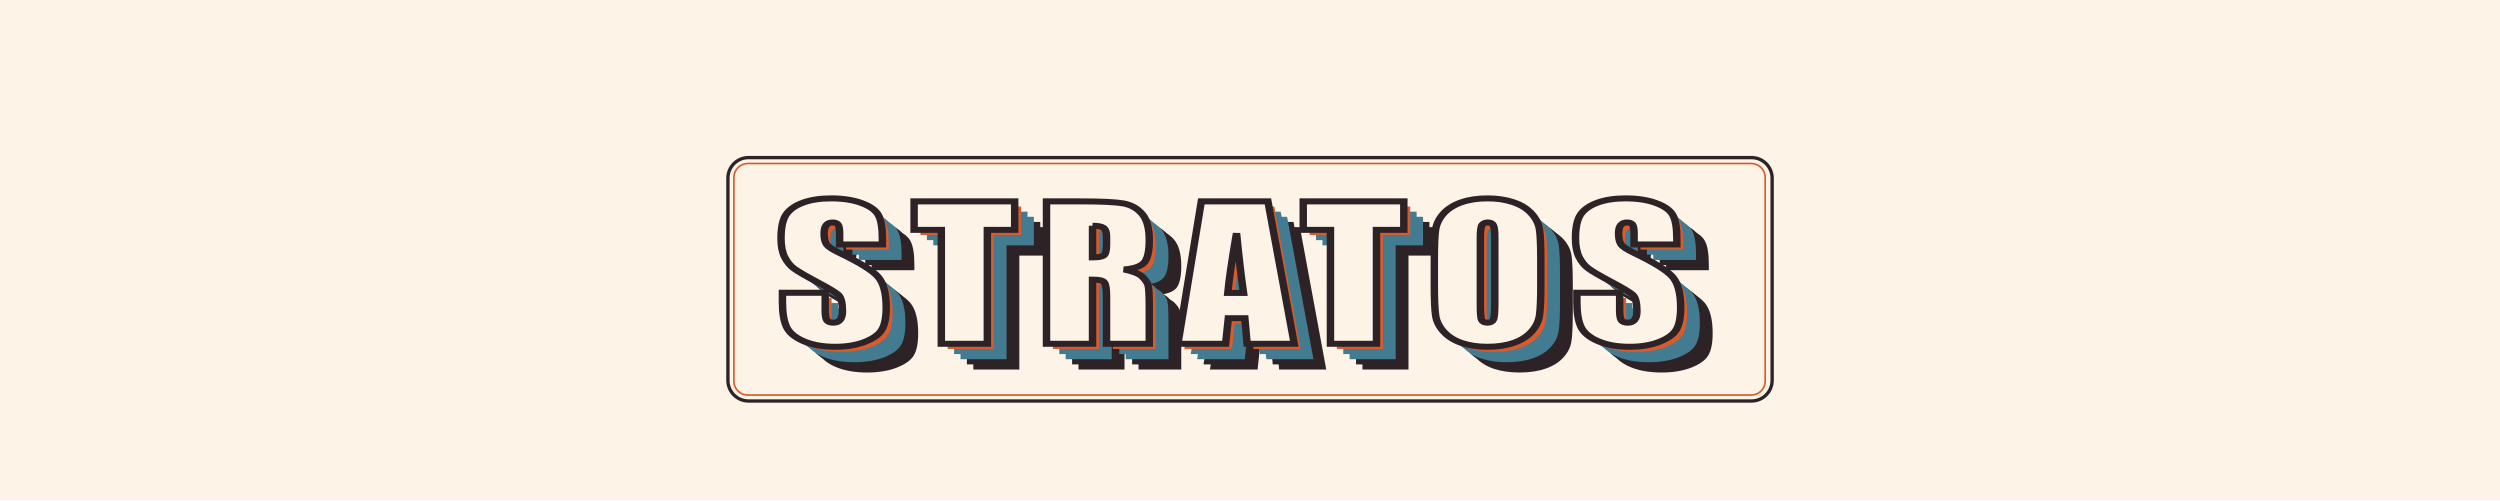
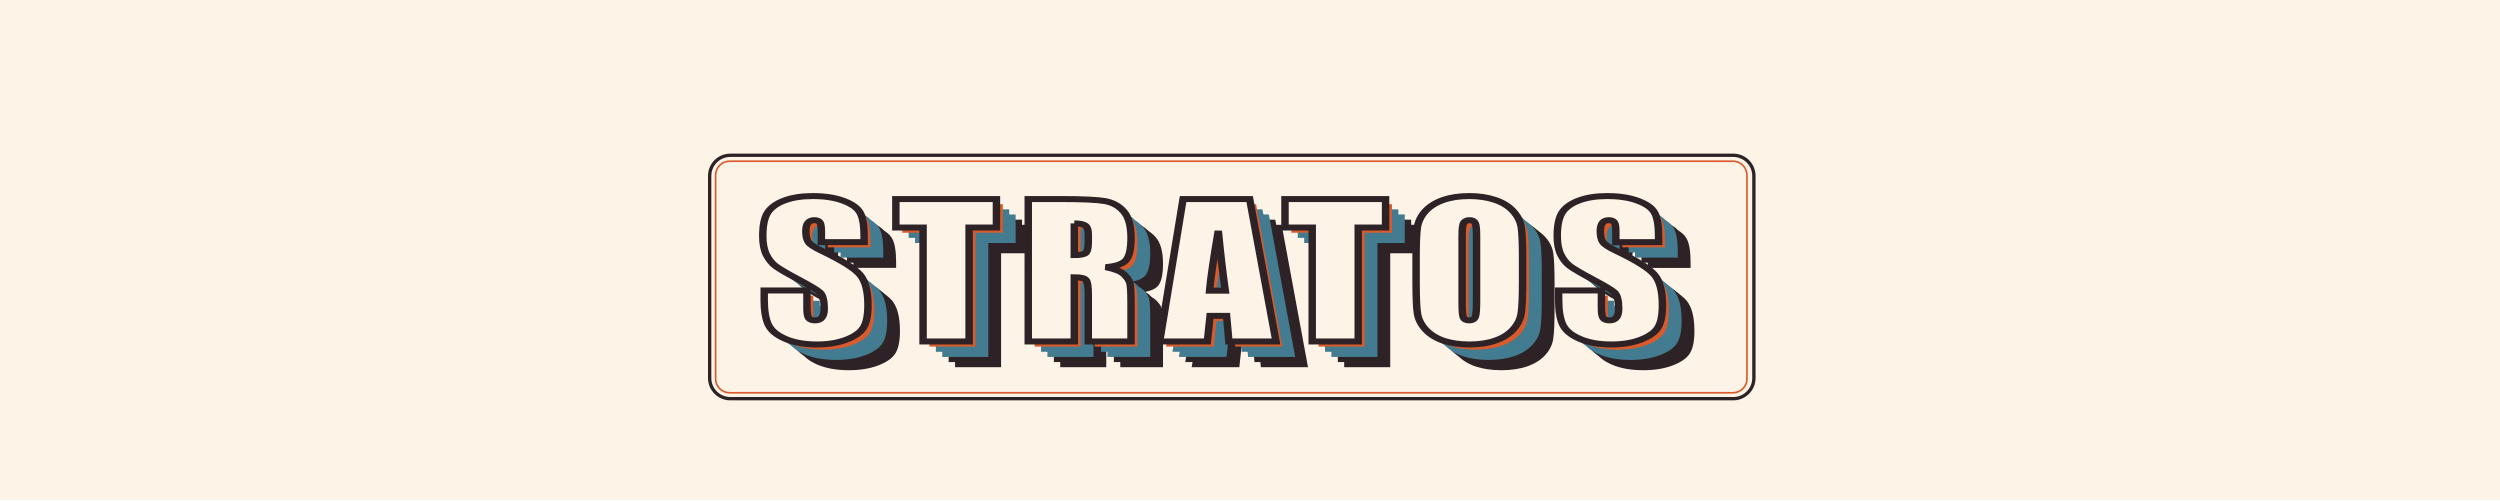
<svg xmlns="http://www.w3.org/2000/svg" viewBox="0 0 600 120" width="600" height="120" version="1.1" id="svg21">
  <defs id="defs2">
    <filter id="noise" x="0" y="0" width="1" height="1">
      <feTurbulence type="fractalNoise" baseFrequency="0.7" numOctaves="3" stitchTiles="stitch" id="feTurbulence1" />
      <feColorMatrix type="matrix" values="1 0 0 0 0  0 1 0 0 0  0 0 1 0 0  0 0 0 0.08 0" id="feColorMatrix1" />
    </filter>
    <g id="star">
      <path d="M 0,-30 Q 5,-5 30,0 5,5 0,30 -5,5 -30,0 -5,-5 0,-30 Z" fill="#e4a62e" id="path1" />
    </g>
    <g id="star-small">
      <path d="M 0,-20 Q 3,-3 20,0 3,3 0,20 -3,3 -20,0 -3,-3 0,-20 Z" fill="#d95a2b" id="path2" />
    </g>
  </defs>
  <rect width="100%" height="100%" fill="#fdf3e7" id="rect2" x="0" y="0" />
-   <rect x="174.699" y="37.822" width="250.615" height="58.416" fill="none" stroke="#2d2327" stroke-width="0.801" rx="4.946" id="rect3" />
-   <rect x="176.132" y="39.247" width="247.515" height="55.567" fill="none" stroke="#d95a2b" stroke-width="0.402" rx="3.345" id="rect4" />
-   <g font-family="Impact, 'Arial Black', 'Franklin Gothic Heavy', sans-serif" font-size="105px" font-style="italic" text-anchor="middle" letter-spacing="10" id="g20" transform="matrix(0.5118146,0,0,0.4118126,90.66422,-86.3337)">
+   <rect x="170.32" y="37.268" width="250.615" height="58.416" fill="none" stroke="#2d2327" stroke-width="0.801" rx="4.946" id="rect3" />
+   <rect x="171.753" y="38.693" width="247.515" height="55.567" fill="none" stroke="#d95a2b" stroke-width="0.402" rx="3.345" id="rect4" />
+   <g font-family="Impact, 'Arial Black', 'Franklin Gothic Heavy', sans-serif" font-size="105px" font-style="italic" text-anchor="middle" letter-spacing="10" id="g20" transform="matrix(0.5118146,0,0,0.4118126,86.28511,-86.88753)">
    <path d="m 251.622,367.117 h -20.046 v -6.152 q 0,-4.307 -0.769,-5.486 -0.769,-1.179 -2.563,-1.179 -1.948,0 -2.974,1.589 -0.974,1.589 -0.974,4.819 0,4.153 1.128,6.255 1.077,2.102 6.101,5.076 14.407,8.562 18.149,14.048 3.743,5.486 3.743,17.688 0,8.87 -2.102,13.074 -2.051,4.204 -7.998,7.075 -5.947,2.82 -13.843,2.82 -8.665,0 -14.817,-3.281 -6.101,-3.281 -7.998,-8.357 -1.897,-5.076 -1.897,-14.407 v -5.435 h 20.046 v 10.1 q 0,4.666 0.82,5.999 0.872,1.333 3.025,1.333 2.153,0 3.179,-1.692 1.077,-1.692 1.077,-5.024 0,-7.332 -2,-9.587 -2.051,-2.256 -10.1,-7.537 -8.049,-5.332 -10.664,-7.742 -2.615,-2.41 -4.358,-6.665 -1.692,-4.255 -1.692,-10.869 0,-9.536 2.41,-13.945 2.461,-4.409 7.896,-6.87 5.435,-2.512 13.125,-2.512 8.408,0 14.304,2.717 5.947,2.717 7.844,6.87 1.948,4.102 1.948,13.997 z m 62.039,-25.122 v 16.611 H 300.844 V 425 h -21.584 v -66.394 h -12.766 v -16.611 z m 14.922,0 h 15.278 q 15.278,0 20.662,1.179 5.435,1.179 8.818,6.05 3.435,4.819 3.435,15.432 0,9.69 -2.41,13.022 -2.41,3.333 -9.485,3.999 6.409,1.589 8.613,4.255 2.205,2.666 2.717,4.922 0.564,2.205 0.564,12.253 V 425 h -20.046 v -27.583 q 0,-6.665 -1.077,-8.254 -1.025,-1.589 -5.486,-1.589 V 425 h -21.584 z m 21.584,14.202 v 18.457 q 3.64,0 5.076,-0.974 1.487,-1.025 1.487,-6.511 v -4.563 q 0,-3.948 -1.436,-5.178 -1.384,-1.23 -5.127,-1.23 z M 432.406,341.995 444.762,425 h -22.097 l -1.077,-14.919 h -7.742 L 412.565,425 h -22.354 l 10.972,-83.005 z m -11.433,53.372 q -1.641,-14.099 -3.281,-34.812 -3.281,23.789 -4.102,34.812 z m 75.164,-53.372 v 16.611 H 483.319 V 425 h -21.584 v -66.394 h -12.766 v -16.611 z m 64.243,48.604 q 0,12.51 -0.615,17.739 -0.564,5.178 -3.691,9.485 -3.076,4.307 -8.357,6.614 -5.281,2.307 -12.305,2.307 -6.665,0 -11.997,-2.153 -5.281,-2.205 -8.511,-6.562 -3.23,-4.358 -3.845,-9.485 -0.615,-5.127 -0.615,-17.944 v -14.202 q 0,-12.51 0.564,-17.688 0.615,-5.229 3.691,-9.536 3.127,-4.307 8.408,-6.614 5.281,-2.307 12.305,-2.307 6.665,0 11.946,2.205 5.332,2.153 8.562,6.511 3.23,4.358 3.845,9.485 0.615,5.127 0.615,17.944 z m -21.584,-27.275 q 0,-5.793 -0.667,-7.383 -0.615,-1.641 -2.615,-1.641 -1.692,0 -2.615,1.333 -0.872,1.282 -0.872,7.69 v 38.76 q 0,7.229 0.564,8.921 0.615,1.692 2.769,1.692 2.205,0 2.82,-1.948 0.615,-1.948 0.615,-9.28 z m 85.366,3.794 h -20.046 v -6.152 q 0,-4.307 -0.769,-5.486 -0.769,-1.179 -2.563,-1.179 -1.948,0 -2.974,1.589 -0.974,1.589 -0.974,4.819 0,4.153 1.128,6.255 1.077,2.102 6.101,5.076 14.407,8.562 18.149,14.048 3.743,5.486 3.743,17.688 0,8.87 -2.102,13.074 -2.051,4.204 -7.998,7.075 -5.947,2.82 -13.843,2.82 -8.665,0 -14.817,-3.281 -6.101,-3.281 -7.998,-8.357 -1.897,-5.076 -1.897,-14.407 v -5.435 h 20.046 v 10.1 q 0,4.666 0.82,5.999 0.872,1.333 3.025,1.333 2.153,0 3.179,-1.692 1.077,-1.692 1.077,-5.024 0,-7.332 -2,-9.587 -2.051,-2.256 -10.1,-7.537 -8.049,-5.332 -10.664,-7.742 -2.615,-2.41 -4.358,-6.665 -1.692,-4.255 -1.692,-10.869 0,-9.536 2.41,-13.945 2.461,-4.409 7.896,-6.87 5.435,-2.512 13.125,-2.512 8.408,0 14.304,2.717 5.947,2.717 7.844,6.87 1.948,4.102 1.948,13.997 z" id="text15" style="fill:#2d2327" aria-label="STRATOS" />
    <path d="m 248.622,364.117 h -20.046 v -6.152 q 0,-4.307 -0.769,-5.486 -0.769,-1.179 -2.563,-1.179 -1.948,0 -2.974,1.589 -0.974,1.589 -0.974,4.819 0,4.153 1.128,6.255 1.077,2.102 6.101,5.076 14.407,8.562 18.149,14.048 3.743,5.486 3.743,17.688 0,8.87 -2.102,13.074 -2.051,4.204 -7.998,7.075 -5.947,2.82 -13.843,2.82 -8.665,0 -14.817,-3.281 -6.101,-3.281 -7.998,-8.357 -1.897,-5.076 -1.897,-14.407 v -5.435 h 20.046 v 10.1 q 0,4.666 0.82,5.999 0.872,1.333 3.025,1.333 2.153,0 3.179,-1.692 1.077,-1.692 1.077,-5.024 0,-7.332 -2,-9.587 -2.051,-2.256 -10.1,-7.537 -8.049,-5.332 -10.664,-7.742 -2.615,-2.41 -4.358,-6.665 -1.692,-4.255 -1.692,-10.869 0,-9.536 2.41,-13.945 2.461,-4.409 7.896,-6.87 5.435,-2.512 13.125,-2.512 8.408,0 14.304,2.717 5.947,2.717 7.844,6.87 1.948,4.102 1.948,13.997 z m 62.039,-25.122 v 16.611 H 297.844 V 422 h -21.584 v -66.394 h -12.766 v -16.611 z m 14.922,0 h 15.278 q 15.278,0 20.662,1.179 5.435,1.179 8.818,6.05 3.435,4.819 3.435,15.432 0,9.69 -2.41,13.022 -2.41,3.333 -9.485,3.999 6.409,1.589 8.613,4.255 2.205,2.666 2.717,4.922 0.564,2.205 0.564,12.253 V 422 h -20.046 v -27.583 q 0,-6.665 -1.077,-8.254 -1.025,-1.589 -5.486,-1.589 V 422 h -21.584 z m 21.584,14.202 v 18.457 q 3.64,0 5.076,-0.974 1.487,-1.025 1.487,-6.511 v -4.563 q 0,-3.948 -1.436,-5.178 -1.384,-1.23 -5.127,-1.23 z M 429.406,338.995 441.762,422 h -22.097 l -1.077,-14.919 h -7.742 L 409.565,422 h -22.354 l 10.972,-83.005 z m -11.433,53.372 q -1.641,-14.099 -3.281,-34.812 -3.281,23.789 -4.102,34.812 z m 75.164,-53.372 v 16.611 H 480.319 V 422 h -21.584 v -66.394 h -12.766 v -16.611 z m 64.243,48.604 q 0,12.51 -0.615,17.739 -0.564,5.178 -3.691,9.485 -3.076,4.307 -8.357,6.614 -5.281,2.307 -12.305,2.307 -6.665,0 -11.997,-2.153 -5.281,-2.205 -8.511,-6.562 -3.23,-4.358 -3.845,-9.485 -0.615,-5.127 -0.615,-17.944 v -14.202 q 0,-12.51 0.564,-17.688 0.615,-5.229 3.691,-9.536 3.127,-4.307 8.408,-6.614 5.281,-2.307 12.305,-2.307 6.665,0 11.946,2.205 5.332,2.153 8.562,6.511 3.23,4.358 3.845,9.485 0.615,5.127 0.615,17.944 z m -21.584,-27.275 q 0,-5.793 -0.667,-7.383 -0.615,-1.641 -2.615,-1.641 -1.692,0 -2.615,1.333 -0.872,1.282 -0.872,7.69 v 38.76 q 0,7.229 0.564,8.921 0.615,1.692 2.769,1.692 2.205,0 2.82,-1.948 0.615,-1.948 0.615,-9.28 z m 85.366,3.794 h -20.046 v -6.152 q 0,-4.307 -0.769,-5.486 -0.769,-1.179 -2.563,-1.179 -1.948,0 -2.974,1.589 -0.974,1.589 -0.974,4.819 0,4.153 1.128,6.255 1.077,2.102 6.101,5.076 14.407,8.562 18.149,14.048 3.743,5.486 3.743,17.688 0,8.87 -2.102,13.074 -2.051,4.204 -7.998,7.075 -5.947,2.82 -13.843,2.82 -8.665,0 -14.817,-3.281 -6.101,-3.281 -7.998,-8.357 -1.897,-5.076 -1.897,-14.407 v -5.435 h 20.046 v 10.1 q 0,4.666 0.82,5.999 0.872,1.333 3.025,1.333 2.153,0 3.179,-1.692 1.077,-1.692 1.077,-5.024 0,-7.332 -2,-9.587 -2.051,-2.256 -10.1,-7.537 -8.049,-5.332 -10.664,-7.742 -2.615,-2.41 -4.358,-6.665 -1.692,-4.255 -1.692,-10.869 0,-9.536 2.41,-13.945 2.461,-4.409 7.896,-6.87 5.435,-2.512 13.125,-2.512 8.408,0 14.304,2.717 5.947,2.717 7.844,6.87 1.948,4.102 1.948,13.997 z" id="text16" style="fill:#2d2327" aria-label="STRATOS" />
    <path d="m 245.622,361.117 h -20.046 v -6.152 q 0,-4.307 -0.769,-5.486 -0.769,-1.179 -2.563,-1.179 -1.948,0 -2.974,1.589 -0.974,1.589 -0.974,4.819 0,4.153 1.128,6.255 1.077,2.102 6.101,5.076 14.407,8.562 18.149,14.048 3.743,5.486 3.743,17.688 0,8.87 -2.102,13.074 -2.051,4.204 -7.998,7.075 -5.947,2.82 -13.843,2.82 -8.665,0 -14.817,-3.281 -6.101,-3.281 -7.998,-8.357 -1.897,-5.076 -1.897,-14.407 v -5.435 h 20.046 v 10.1 q 0,4.666 0.82,5.999 0.872,1.333 3.025,1.333 2.153,0 3.179,-1.692 1.077,-1.692 1.077,-5.024 0,-7.332 -2,-9.587 -2.051,-2.256 -10.1,-7.537 -8.049,-5.332 -10.664,-7.742 -2.615,-2.41 -4.358,-6.665 -1.692,-4.255 -1.692,-10.869 0,-9.536 2.41,-13.945 2.461,-4.409 7.896,-6.87 5.435,-2.512 13.125,-2.512 8.408,0 14.304,2.717 5.947,2.717 7.844,6.87 1.948,4.102 1.948,13.997 z m 62.039,-25.122 v 16.611 H 294.844 V 419 h -21.584 v -66.394 h -12.766 v -16.611 z m 14.922,0 h 15.278 q 15.278,0 20.662,1.179 5.435,1.179 8.818,6.05 3.435,4.819 3.435,15.432 0,9.69 -2.41,13.022 -2.41,3.333 -9.485,3.999 6.409,1.589 8.613,4.255 2.205,2.666 2.717,4.922 0.564,2.205 0.564,12.253 V 419 h -20.046 v -27.583 q 0,-6.665 -1.077,-8.254 -1.025,-1.589 -5.486,-1.589 V 419 h -21.584 z m 21.584,14.202 v 18.457 q 3.64,0 5.076,-0.974 1.487,-1.025 1.487,-6.511 v -4.563 q 0,-3.948 -1.436,-5.178 -1.384,-1.23 -5.127,-1.23 z M 426.406,335.995 438.762,419 h -22.097 l -1.077,-14.919 h -7.742 L 406.565,419 h -22.354 l 10.972,-83.005 z m -11.433,53.372 q -1.641,-14.099 -3.281,-34.812 -3.281,23.789 -4.102,34.812 z m 75.164,-53.372 v 16.611 H 477.319 V 419 h -21.584 v -66.394 h -12.766 v -16.611 z m 64.243,48.604 q 0,12.51 -0.615,17.739 -0.564,5.178 -3.691,9.485 -3.076,4.307 -8.357,6.614 -5.281,2.307 -12.305,2.307 -6.665,0 -11.997,-2.153 -5.281,-2.205 -8.511,-6.562 -3.23,-4.358 -3.845,-9.485 -0.615,-5.127 -0.615,-17.944 v -14.202 q 0,-12.51 0.564,-17.688 0.615,-5.229 3.691,-9.536 3.127,-4.307 8.408,-6.614 5.281,-2.307 12.305,-2.307 6.665,0 11.946,2.205 5.332,2.153 8.562,6.511 3.23,4.358 3.845,9.485 0.615,5.127 0.615,17.944 z m -21.584,-27.275 q 0,-5.793 -0.667,-7.383 -0.615,-1.641 -2.615,-1.641 -1.692,0 -2.615,1.333 -0.872,1.282 -0.872,7.69 v 38.76 q 0,7.229 0.564,8.921 0.615,1.692 2.769,1.692 2.205,0 2.82,-1.948 0.615,-1.948 0.615,-9.28 z m 85.366,3.794 h -20.046 v -6.152 q 0,-4.307 -0.769,-5.486 -0.769,-1.179 -2.563,-1.179 -1.948,0 -2.974,1.589 -0.974,1.589 -0.974,4.819 0,4.153 1.128,6.255 1.077,2.102 6.101,5.076 14.407,8.562 18.149,14.048 3.743,5.486 3.743,17.688 0,8.87 -2.102,13.074 -2.051,4.204 -7.998,7.075 -5.947,2.82 -13.843,2.82 -8.665,0 -14.817,-3.281 -6.101,-3.281 -7.998,-8.357 -1.897,-5.076 -1.897,-14.407 v -5.435 h 20.046 v 10.1 q 0,4.666 0.82,5.999 0.872,1.333 3.025,1.333 2.153,0 3.179,-1.692 1.077,-1.692 1.077,-5.024 0,-7.332 -2,-9.587 -2.051,-2.256 -10.1,-7.537 -8.049,-5.332 -10.664,-7.742 -2.615,-2.41 -4.358,-6.665 -1.692,-4.255 -1.692,-10.869 0,-9.536 2.41,-13.945 2.461,-4.409 7.896,-6.87 5.435,-2.512 13.125,-2.512 8.408,0 14.304,2.717 5.947,2.717 7.844,6.87 1.948,4.102 1.948,13.997 z" id="text17" style="fill:#437c90" aria-label="STRATOS" />
    <path d="m 242.622,358.117 h -20.046 v -6.152 q 0,-4.307 -0.769,-5.486 -0.769,-1.179 -2.563,-1.179 -1.948,0 -2.974,1.589 -0.974,1.589 -0.974,4.819 0,4.153 1.128,6.255 1.077,2.102 6.101,5.076 14.407,8.562 18.149,14.048 3.743,5.486 3.743,17.688 0,8.87 -2.102,13.074 -2.051,4.204 -7.998,7.075 -5.947,2.82 -13.843,2.82 -8.665,0 -14.817,-3.281 -6.101,-3.281 -7.998,-8.357 -1.897,-5.076 -1.897,-14.407 v -5.435 h 20.046 v 10.1 q 0,4.666 0.82,5.999 0.872,1.333 3.025,1.333 2.153,0 3.179,-1.692 1.077,-1.692 1.077,-5.024 0,-7.332 -2,-9.587 -2.051,-2.256 -10.1,-7.537 -8.049,-5.332 -10.664,-7.742 -2.615,-2.41 -4.358,-6.665 -1.692,-4.255 -1.692,-10.869 0,-9.536 2.41,-13.945 2.461,-4.409 7.896,-6.87 5.435,-2.512 13.125,-2.512 8.408,0 14.304,2.717 5.947,2.717 7.844,6.87 1.948,4.102 1.948,13.997 z m 62.039,-25.122 v 16.611 H 291.844 V 416 h -21.584 v -66.394 h -12.766 v -16.611 z m 14.922,0 h 15.278 q 15.278,0 20.662,1.179 5.435,1.179 8.818,6.05 3.435,4.819 3.435,15.432 0,9.69 -2.41,13.022 -2.41,3.333 -9.485,3.999 6.409,1.589 8.613,4.255 2.205,2.666 2.717,4.922 0.564,2.205 0.564,12.253 V 416 h -20.046 v -27.583 q 0,-6.665 -1.077,-8.254 -1.025,-1.589 -5.486,-1.589 V 416 h -21.584 z m 21.584,14.202 v 18.457 q 3.64,0 5.076,-0.974 1.487,-1.025 1.487,-6.511 v -4.563 q 0,-3.948 -1.436,-5.178 -1.384,-1.23 -5.127,-1.23 z M 423.406,332.995 435.762,416 h -22.097 l -1.077,-14.919 h -7.742 L 403.565,416 h -22.354 l 10.972,-83.005 z m -11.433,53.372 q -1.641,-14.099 -3.281,-34.812 -3.281,23.789 -4.102,34.812 z m 75.164,-53.372 v 16.611 H 474.319 V 416 h -21.584 v -66.394 h -12.766 v -16.611 z m 64.243,48.604 q 0,12.51 -0.615,17.739 -0.564,5.178 -3.691,9.485 -3.076,4.307 -8.357,6.614 -5.281,2.307 -12.305,2.307 -6.665,0 -11.997,-2.153 -5.281,-2.205 -8.511,-6.562 -3.23,-4.358 -3.845,-9.485 -0.615,-5.127 -0.615,-17.944 v -14.202 q 0,-12.51 0.564,-17.688 0.615,-5.229 3.691,-9.536 3.127,-4.307 8.408,-6.614 5.281,-2.307 12.305,-2.307 6.665,0 11.946,2.205 5.332,2.153 8.562,6.511 3.23,4.358 3.845,9.485 0.615,5.127 0.615,17.944 z m -21.584,-27.275 q 0,-5.793 -0.667,-7.383 -0.615,-1.641 -2.615,-1.641 -1.692,0 -2.615,1.333 -0.872,1.282 -0.872,7.69 v 38.76 q 0,7.229 0.564,8.921 0.615,1.692 2.769,1.692 2.205,0 2.82,-1.948 0.615,-1.948 0.615,-9.28 z m 85.366,3.794 h -20.046 v -6.152 q 0,-4.307 -0.769,-5.486 -0.769,-1.179 -2.563,-1.179 -1.948,0 -2.974,1.589 -0.974,1.589 -0.974,4.819 0,4.153 1.128,6.255 1.077,2.102 6.101,5.076 14.407,8.562 18.149,14.048 3.743,5.486 3.743,17.688 0,8.87 -2.102,13.074 -2.051,4.204 -7.998,7.075 -5.947,2.82 -13.843,2.82 -8.665,0 -14.817,-3.281 -6.101,-3.281 -7.998,-8.357 -1.897,-5.076 -1.897,-14.407 v -5.435 h 20.046 v 10.1 q 0,4.666 0.82,5.999 0.872,1.333 3.025,1.333 2.153,0 3.179,-1.692 1.077,-1.692 1.077,-5.024 0,-7.332 -2,-9.587 -2.051,-2.256 -10.1,-7.537 -8.049,-5.332 -10.664,-7.742 -2.615,-2.41 -4.358,-6.665 -1.692,-4.255 -1.692,-10.869 0,-9.536 2.41,-13.945 2.461,-4.409 7.896,-6.87 5.435,-2.512 13.125,-2.512 8.408,0 14.304,2.717 5.947,2.717 7.844,6.87 1.948,4.102 1.948,13.997 z" id="text18" style="fill:#437c90" aria-label="STRATOS" />
    <path d="m 239.622,355.117 h -20.046 v -6.152 q 0,-4.307 -0.769,-5.486 -0.769,-1.179 -2.563,-1.179 -1.948,0 -2.974,1.589 -0.974,1.589 -0.974,4.819 0,4.153 1.128,6.255 1.077,2.102 6.101,5.076 14.407,8.562 18.149,14.048 3.743,5.486 3.743,17.688 0,8.87 -2.102,13.074 -2.051,4.204 -7.998,7.075 -5.947,2.82 -13.843,2.82 -8.665,0 -14.817,-3.281 -6.101,-3.281 -7.998,-8.357 -1.897,-5.076 -1.897,-14.407 v -5.435 h 20.046 v 10.1 q 0,4.666 0.82,5.999 0.872,1.333 3.025,1.333 2.153,0 3.179,-1.692 1.077,-1.692 1.077,-5.024 0,-7.332 -2,-9.587 -2.051,-2.256 -10.1,-7.537 -8.049,-5.332 -10.664,-7.742 -2.615,-2.41 -4.358,-6.665 -1.692,-4.255 -1.692,-10.869 0,-9.536 2.41,-13.945 2.461,-4.409 7.896,-6.87 5.435,-2.512 13.125,-2.512 8.408,0 14.304,2.717 5.947,2.717 7.844,6.87 1.948,4.102 1.948,13.997 z m 62.039,-25.122 v 16.611 H 288.844 V 413 h -21.584 v -66.394 h -12.766 v -16.611 z m 14.922,0 h 15.278 q 15.278,0 20.662,1.179 5.435,1.179 8.818,6.05 3.435,4.819 3.435,15.432 0,9.69 -2.41,13.022 -2.41,3.333 -9.485,3.999 6.409,1.589 8.613,4.255 2.205,2.666 2.717,4.922 0.564,2.205 0.564,12.253 V 413 h -20.046 v -27.583 q 0,-6.665 -1.077,-8.254 -1.025,-1.589 -5.486,-1.589 V 413 h -21.584 z m 21.584,14.202 v 18.457 q 3.64,0 5.076,-0.974 1.487,-1.025 1.487,-6.511 v -4.563 q 0,-3.948 -1.436,-5.178 -1.384,-1.23 -5.127,-1.23 z M 420.406,329.995 432.762,413 h -22.097 l -1.077,-14.919 h -7.742 L 400.565,413 h -22.354 l 10.972,-83.005 z m -11.433,53.372 q -1.641,-14.099 -3.281,-34.812 -3.281,23.789 -4.102,34.812 z m 75.164,-53.372 v 16.611 H 471.319 V 413 h -21.584 v -66.394 h -12.766 v -16.611 z m 64.243,48.604 q 0,12.51 -0.615,17.739 -0.564,5.178 -3.691,9.485 -3.076,4.307 -8.357,6.614 -5.281,2.307 -12.305,2.307 -6.665,0 -11.997,-2.153 -5.281,-2.205 -8.511,-6.562 -3.23,-4.358 -3.845,-9.485 -0.615,-5.127 -0.615,-17.944 v -14.202 q 0,-12.51 0.564,-17.688 0.615,-5.229 3.691,-9.536 3.127,-4.307 8.408,-6.614 5.281,-2.307 12.305,-2.307 6.665,0 11.946,2.205 5.332,2.153 8.562,6.511 3.23,4.358 3.845,9.485 0.615,5.127 0.615,17.944 z m -21.584,-27.275 q 0,-5.793 -0.667,-7.383 -0.615,-1.641 -2.615,-1.641 -1.692,0 -2.615,1.333 -0.872,1.282 -0.872,7.69 v 38.76 q 0,7.229 0.564,8.921 0.615,1.692 2.769,1.692 2.205,0 2.82,-1.948 0.615,-1.948 0.615,-9.28 z m 85.366,3.794 h -20.046 v -6.152 q 0,-4.307 -0.769,-5.486 -0.769,-1.179 -2.563,-1.179 -1.948,0 -2.974,1.589 -0.974,1.589 -0.974,4.819 0,4.153 1.128,6.255 1.077,2.102 6.101,5.076 14.407,8.562 18.149,14.048 3.743,5.486 3.743,17.688 0,8.87 -2.102,13.074 -2.051,4.204 -7.998,7.075 -5.947,2.82 -13.843,2.82 -8.665,0 -14.817,-3.281 -6.101,-3.281 -7.998,-8.357 -1.897,-5.076 -1.897,-14.407 v -5.435 h 20.046 v 10.1 q 0,4.666 0.82,5.999 0.872,1.333 3.025,1.333 2.153,0 3.179,-1.692 1.077,-1.692 1.077,-5.024 0,-7.332 -2,-9.587 -2.051,-2.256 -10.1,-7.537 -8.049,-5.332 -10.664,-7.742 -2.615,-2.41 -4.358,-6.665 -1.692,-4.255 -1.692,-10.869 0,-9.536 2.41,-13.945 2.461,-4.409 7.896,-6.87 5.435,-2.512 13.125,-2.512 8.408,0 14.304,2.717 5.947,2.717 7.844,6.87 1.948,4.102 1.948,13.997 z" id="text19" style="fill:#d95a2b" aria-label="STRATOS" />
    <path d="m 236.622,352.117 h -20.046 v -6.152 q 0,-4.307 -0.769,-5.486 -0.769,-1.179 -2.563,-1.179 -1.948,0 -2.974,1.589 -0.974,1.589 -0.974,4.819 0,4.153 1.128,6.255 1.077,2.102 6.101,5.076 14.407,8.562 18.149,14.048 3.743,5.486 3.743,17.688 0,8.87 -2.102,13.074 -2.051,4.204 -7.998,7.075 -5.947,2.82 -13.843,2.82 -8.665,0 -14.817,-3.281 -6.101,-3.281 -7.998,-8.357 -1.897,-5.076 -1.897,-14.407 v -5.435 h 20.046 v 10.1 q 0,4.666 0.82,5.999 0.872,1.333 3.025,1.333 2.153,0 3.179,-1.692 1.077,-1.692 1.077,-5.024 0,-7.332 -2,-9.587 -2.051,-2.256 -10.1,-7.537 -8.049,-5.332 -10.664,-7.742 -2.615,-2.41 -4.358,-6.665 -1.692,-4.255 -1.692,-10.869 0,-9.536 2.41,-13.945 2.461,-4.409 7.896,-6.87 5.435,-2.512 13.125,-2.512 8.408,0 14.304,2.717 5.947,2.717 7.844,6.87 1.948,4.102 1.948,13.997 z m 62.039,-25.122 v 16.611 H 285.844 V 410 h -21.584 v -66.394 h -12.766 v -16.611 z m 14.922,0 h 15.278 q 15.278,0 20.662,1.179 5.435,1.179 8.818,6.05 3.435,4.819 3.435,15.432 0,9.69 -2.41,13.022 -2.41,3.333 -9.485,3.999 6.409,1.589 8.613,4.255 2.205,2.666 2.717,4.922 0.564,2.205 0.564,12.253 V 410 h -20.046 v -27.583 q 0,-6.665 -1.077,-8.254 -1.025,-1.589 -5.486,-1.589 V 410 h -21.584 z m 21.584,14.202 v 18.457 q 3.64,0 5.076,-0.974 1.487,-1.025 1.487,-6.511 v -4.563 q 0,-3.948 -1.436,-5.178 -1.384,-1.23 -5.127,-1.23 z M 417.406,326.995 429.762,410 h -22.097 l -1.077,-14.919 h -7.742 L 397.565,410 h -22.354 l 10.972,-83.005 z m -11.433,53.372 q -1.641,-14.099 -3.281,-34.812 -3.281,23.789 -4.102,34.812 z m 75.164,-53.372 v 16.611 H 468.319 V 410 h -21.584 v -66.394 h -12.766 v -16.611 z m 64.243,48.604 q 0,12.51 -0.615,17.739 -0.564,5.178 -3.691,9.485 -3.076,4.307 -8.357,6.614 -5.281,2.307 -12.305,2.307 -6.665,0 -11.997,-2.153 -5.281,-2.205 -8.511,-6.562 -3.23,-4.358 -3.845,-9.485 -0.615,-5.127 -0.615,-17.944 v -14.202 q 0,-12.51 0.564,-17.688 0.615,-5.229 3.691,-9.536 3.127,-4.307 8.408,-6.614 5.281,-2.307 12.305,-2.307 6.665,0 11.946,2.205 5.332,2.153 8.562,6.511 3.23,4.358 3.845,9.485 0.615,5.127 0.615,17.944 z m -21.584,-27.275 q 0,-5.793 -0.667,-7.383 -0.615,-1.641 -2.615,-1.641 -1.692,0 -2.615,1.333 -0.872,1.282 -0.872,7.69 v 38.76 q 0,7.229 0.564,8.921 0.615,1.692 2.769,1.692 2.205,0 2.82,-1.948 0.615,-1.948 0.615,-9.28 z m 85.366,3.794 h -20.046 v -6.152 q 0,-4.307 -0.769,-5.486 -0.769,-1.179 -2.563,-1.179 -1.948,0 -2.974,1.589 -0.974,1.589 -0.974,4.819 0,4.153 1.128,6.255 1.077,2.102 6.101,5.076 14.407,8.562 18.149,14.048 3.743,5.486 3.743,17.688 0,8.87 -2.102,13.074 -2.051,4.204 -7.998,7.075 -5.947,2.82 -13.843,2.82 -8.665,0 -14.817,-3.281 -6.101,-3.281 -7.998,-8.357 -1.897,-5.076 -1.897,-14.407 v -5.435 h 20.046 v 10.1 q 0,4.666 0.82,5.999 0.872,1.333 3.025,1.333 2.153,0 3.179,-1.692 1.077,-1.692 1.077,-5.024 0,-7.332 -2,-9.587 -2.051,-2.256 -10.1,-7.537 -8.049,-5.332 -10.664,-7.742 -2.615,-2.41 -4.358,-6.665 -1.692,-4.255 -1.692,-10.869 0,-9.536 2.41,-13.945 2.461,-4.409 7.896,-6.87 5.435,-2.512 13.125,-2.512 8.408,0 14.304,2.717 5.947,2.717 7.844,6.87 1.948,4.102 1.948,13.997 z" id="text20" style="font-style:normal;font-stretch:condensed;-inkscape-font-specification:'Impact, Arial Black, Franklin Gothic Heavy, sans-serif, Condensed';fill:#fdf3e7;stroke:#2d2327;stroke-width:3.5" aria-label="STRATOS" />
  </g>
</svg>
